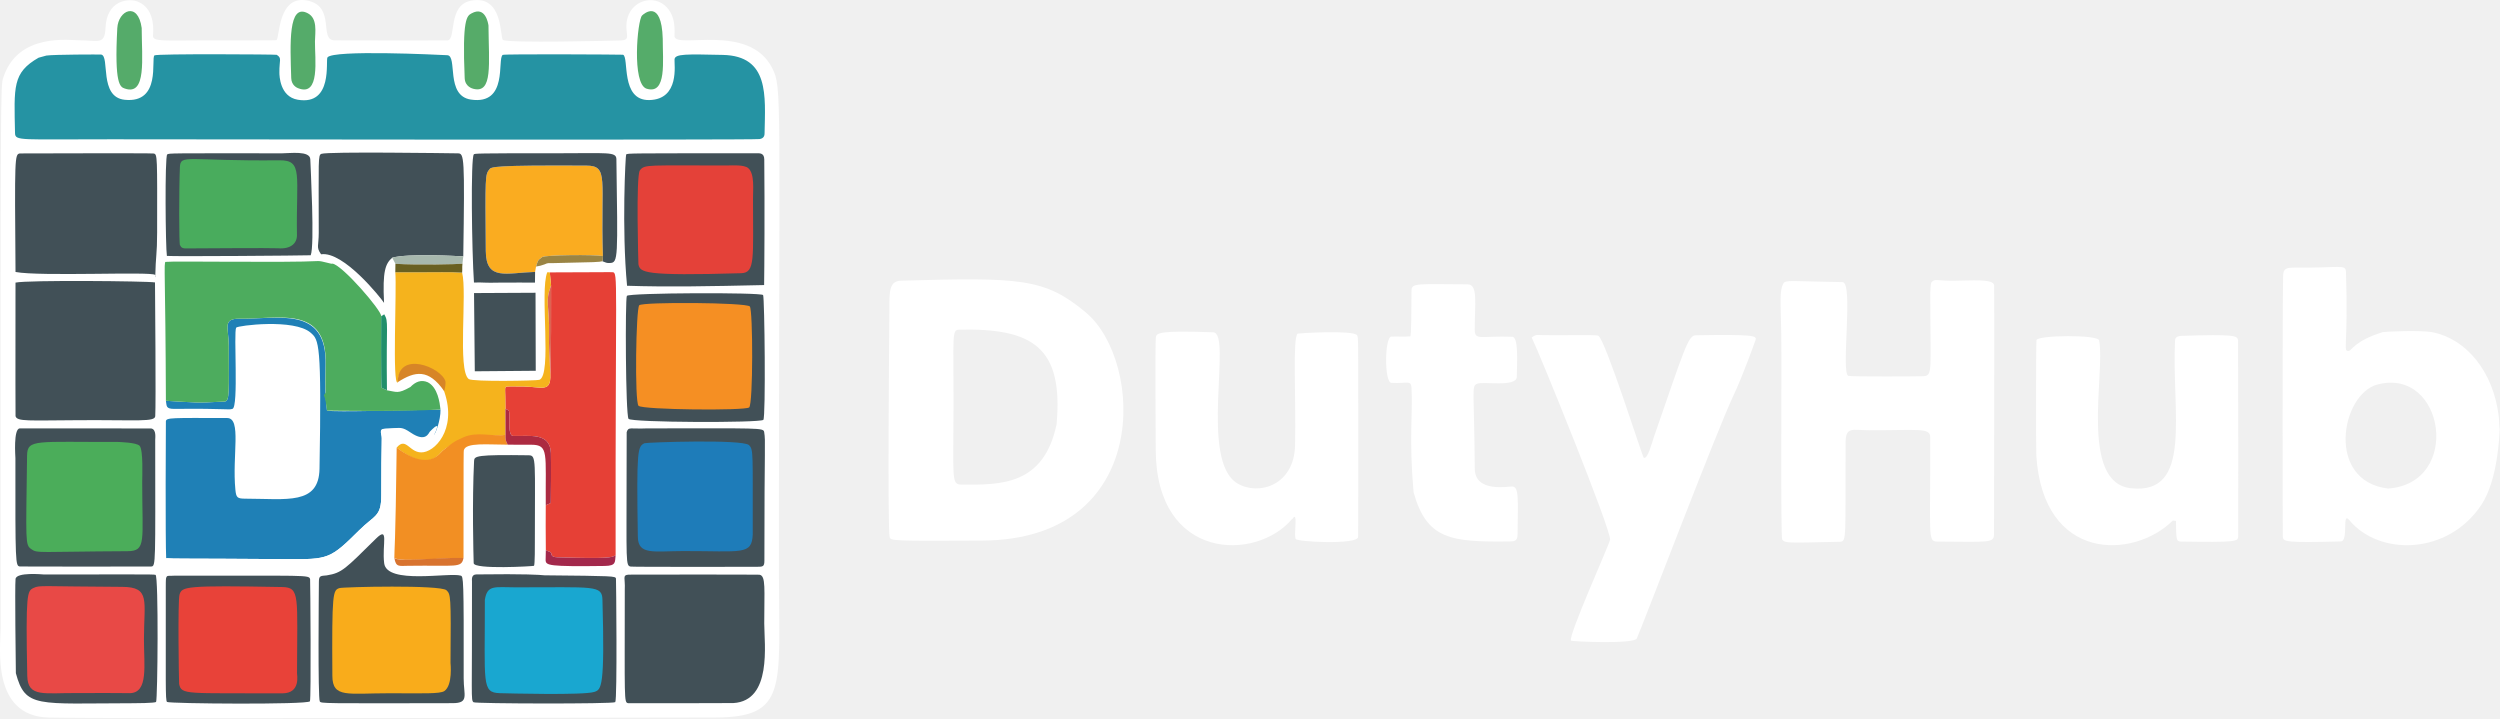
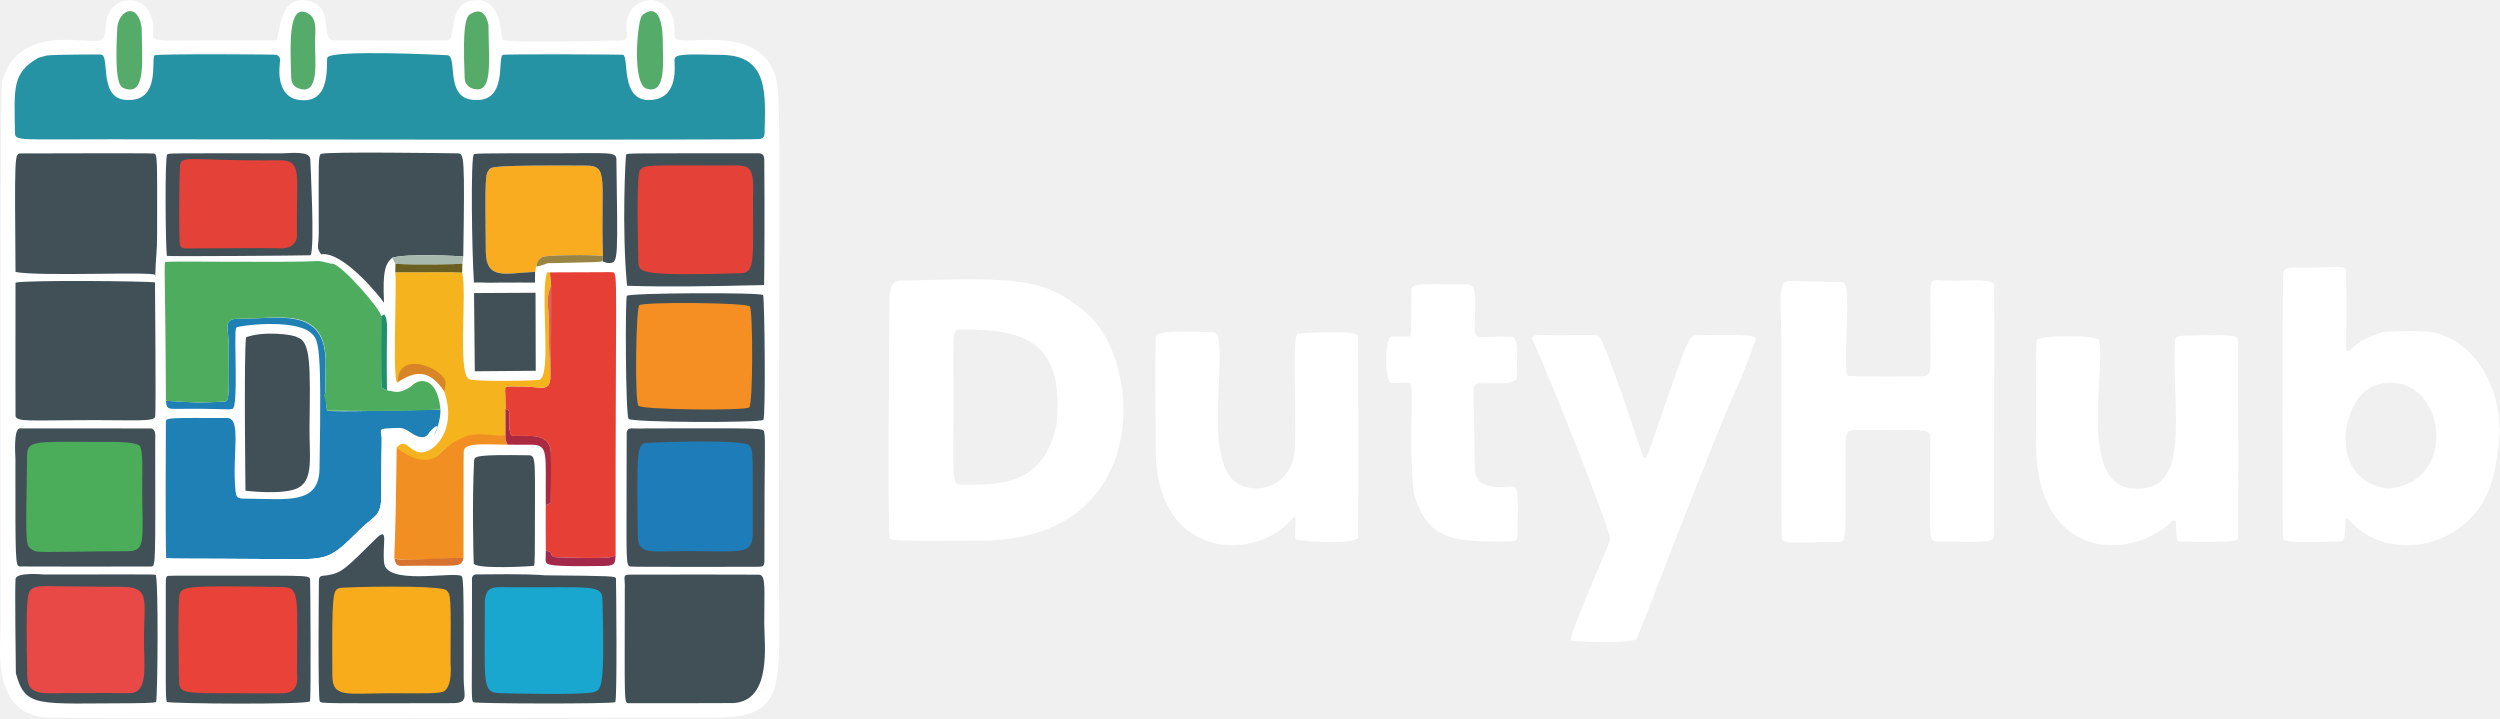
<svg xmlns="http://www.w3.org/2000/svg" width="100%" height="100%" viewBox="0 0 3262 938" version="1.1" xml:space="preserve" style="fill-rule:evenodd;clip-rule:evenodd;stroke-linejoin:round;stroke-miterlimit:2;">
  <g id="Background">
-     <path d="M268.964,52.685c91.139,0.12 91.2,-0.034 91.838,-0.382c4.156,-2.273 1.513,-61.117 42.006,-51.172c35.138,8.63 13.04,51.475 33.846,51.523c11.761,0.027 141.912,0.328 147.017,0.084c12.359,-0.59 -0.267,-46.213 31.273,-51.939c42.504,-7.717 37.089,48.976 41.383,51.336c7.933,4.36 141.006,0.987 153.263,0.676c12.992,-0.329 7.453,-6.519 7.71,-19.422c0.595,-29.86 31.473,-41.771 49.803,-26.586c16.34,13.537 12.673,37.137 12.961,40.564c1.433,17.099 96.88,-18.111 127.301,41.087c13.736,26.73 8.686,28.792 8.983,660.022c0.07,148.824 11.933,187.54 -83.538,187.751c-69.531,0.154 -796.094,1.766 -869.139,0.047c-75.807,-1.784 -62.822,-93.323 -62.829,-115.942c-0.194,-707.558 -0.153,-707.937 3.406,-718.966c19.066,-59.084 86.544,-48.716 100.453,-48.739c22.355,-0.036 32.111,6.456 32.955,-15.919c1.398,-37.057 30.716,-39.37 42.471,-34.46c24.468,10.221 19.34,43.015 19.471,44.872c0.526,7.449 15.621,5.632 69.366,5.564Z" style="fill:#fff;" />
-     <path d="M50.341,75.302c9.404,-2.593 9.323,-2.677 10.156,-2.801c9.887,-1.473 70.276,-1.517 71.55,-1.303c11.601,1.955 -3.304,55.474 30.652,59.001c48.175,5.004 34.004,-53.718 38.833,-57.931c2.678,-2.336 158.61,-1.348 159.547,-0.749c7.152,4.576 3.225,6.52 3.463,23.396c0.048,3.406 0.439,31.187 23.947,35.208c46.442,7.943 36.049,-51.545 38.812,-55.245c7.571,-10.135 143.819,-3.458 156.311,-2.846c13.792,0.676 -2.742,52.881 30.783,57.897c49.214,7.363 34.031,-53.091 41.554,-58.306c1.997,-1.385 156.167,-0.48 156.939,-0.223c8.238,2.736 -3.774,59.986 34.339,59.154c39.953,-0.872 32.379,-46.669 32.903,-53.128c0.597,-7.364 16.072,-6.772 62.949,-5.78c60.809,1.286 55.464,53.256 54.545,101.933c-0.039,2.07 -0.006,6.84 -6.434,7.881c-8.558,1.387 -777.797,0.375 -845.431,0.286c-119.677,-0.157 -125.949,2.547 -126.164,-8.169c-1.21,-60.394 -3.513,-78.663 30.746,-98.276Z" style="fill:#2593a3;" />
+     <path d="M268.964,52.685c91.139,0.12 91.2,-0.034 91.838,-0.382c4.156,-2.273 1.513,-61.117 42.006,-51.172c35.138,8.63 13.04,51.475 33.846,51.523c11.761,0.027 141.912,0.328 147.017,0.084c12.359,-0.59 -0.267,-46.213 31.273,-51.939c42.504,-7.717 37.089,48.976 41.383,51.336c7.933,4.36 141.006,0.987 153.263,0.676c12.992,-0.329 7.453,-6.519 7.71,-19.422c0.595,-29.86 31.473,-41.771 49.803,-26.586c16.34,13.537 12.673,37.137 12.961,40.564c1.433,17.099 96.88,-18.111 127.301,41.087c13.736,26.73 8.686,28.792 8.983,660.022c0.07,148.824 11.933,187.54 -83.538,187.751c-69.531,0.154 -796.094,1.766 -869.139,0.047c-75.807,-1.784 -62.822,-93.323 -62.829,-115.942c-0.194,-707.558 -0.153,-707.937 3.406,-718.966c19.066,-59.084 86.544,-48.716 100.453,-48.739c22.355,-0.036 32.111,6.456 32.955,-15.919c1.398,-37.057 30.716,-39.37 42.471,-34.46c24.468,10.221 19.34,43.015 19.471,44.872c0.526,7.449 15.621,5.632 69.366,5.564l-0,0.001Z" style="fill:#fff;" />
+     <path d="M50.341,75.302c9.404,-2.593 9.323,-2.677 10.156,-2.801c9.887,-1.473 70.276,-1.517 71.55,-1.303c11.601,1.955 -3.304,55.474 30.652,59.001c48.175,5.004 34.004,-53.718 38.833,-57.931c2.678,-2.336 158.61,-1.348 159.547,-0.749c7.152,4.576 3.225,6.52 3.463,23.396c0.048,3.406 0.439,31.187 23.947,35.208c46.442,7.943 36.049,-51.545 38.812,-55.245c7.571,-10.135 143.819,-3.458 156.311,-2.846c13.792,0.676 -2.742,52.881 30.783,57.897c49.214,7.363 34.031,-53.091 41.554,-58.306c1.997,-1.385 156.167,-0.48 156.939,-0.223c8.238,2.736 -3.774,59.986 34.339,59.154c39.953,-0.872 32.379,-46.669 32.903,-53.128c0.597,-7.364 16.072,-6.772 62.949,-5.78c60.809,1.286 55.464,53.256 54.545,101.933c-0.039,2.07 -0.006,6.84 -6.434,7.881c-8.558,1.387 -777.797,0.375 -845.431,0.286c-119.677,-0.157 -125.949,2.547 -126.164,-8.169c-1.21,-60.394 -3.513,-78.663 30.746,-98.276l-0,0.001Z" style="fill:#2593a3;" />
    <path d="M1160.501,402.866c-0.28,-24.616 0.591,-36.22 15.272,-36.633c155.397,-4.37 187.378,-3.659 241.367,41.764c75.34,63.387 85.968,296.088 -135.291,297.358c-117.696,0.675 -119.598,0.189 -120.988,-4.379c-2.977,-9.782 -0.576,-274.262 -0.36,-298.11Zm218.133,150.73c8.968,-100.368 -30.762,-125.7 -127.597,-123.434c-9.193,0.215 -6.795,9.304 -6.856,95.898c-0.07,98.592 -3.293,106.104 10.283,106.238c51.461,0.51 107.507,0.944 124.17,-78.702Z" style="fill:#fff;" />
-     <path d="M3261.561,560.325c-0.299,8.085 -2.443,66.038 -23.803,98.285c-43.657,65.91 -133.361,67.156 -172.387,20.038c-10.165,-12.272 -0.423,27.52 -11.144,27.806c-72.564,1.938 -74.845,0.234 -75.602,-5.785c-0.297,-2.357 -0.467,-304.78 0.263,-328.6c0.507,-16.529 -2.488,-23.035 13.848,-22.86c61.602,0.661 67.931,-5.033 68.291,5.78c3.244,97.263 -4.542,103.828 3.633,102.851c4.123,-0.493 7.638,-13.18 44.389,-24.485c2.104,-0.647 49.611,-2.876 65.109,0.212c43.664,8.7 79.128,51.006 86.193,109.527c0.69,5.716 0.519,11.514 1.209,17.23Zm-145.557,77.138c96.792,-6.912 73.729,-158.747 -13.845,-135.769c-47.599,12.489 -67.939,125.989 13.845,135.769Z" style="fill:#fff;" />
-     <path d="M2518.595,382.342c0.037,-1.128 0.422,-12.838 1.575,-14.023c5.056,-5.197 6.159,-1.914 27.773,-1.988c23.397,-0.08 52.896,-3.006 54.01,5.833c0.439,3.481 -0.12,298.969 -0.169,324.966c-0.022,11.74 -6.913,9.852 -74.363,9.51c-12.588,-0.064 -8.388,-8.043 -8.897,-136.122c-0.051,-12.8 -14.74,-8.972 -80.096,-9.145c-21.258,-0.057 -30.212,-5.097 -30.298,16.018c-0.51,124.138 1.741,129.29 -7.381,129.501c-70.441,1.635 -71.499,1.826 -75.291,-2.86c-2.346,-2.899 -0.535,-223.249 -1.306,-270.288c-0.631,-38.561 -2.602,-54.847 2.924,-64.034c2.901,-4.824 11.008,-2.635 77.075,-1.6c14.577,0.228 -2.328,118.3 7.489,122.319c2.964,1.213 96.294,0.695 98.57,0.445c11.878,-1.305 8.451,-7.515 8.386,-108.532Z" style="fill:#fff;" />
-     <path d="M1998.54,440.294c5.428,-3.648 5.511,-3.329 12.157,-3.069c17.721,0.694 72.013,-0.781 74.726,0.75c9.496,5.36 57.509,158.13 59.334,159.233c5.05,3.051 11.151,-20.953 13.128,-26.651c39.971,-115.22 44.693,-132.941 54.748,-133.099c75.484,-1.19 80.093,0.409 77.981,6.3c-2.11,5.884 -17.147,47.822 -28.921,72.589c-21.36,44.935 -118.706,300.577 -125.975,316.733c-3.434,7.634 -84.606,4.045 -85.824,2.795c-4.531,-4.651 49.64,-124.695 50.917,-131.608c2.082,-11.277 -92.325,-244.057 -102.271,-263.974Z" style="fill:#fff;" />
-     <path d="M1685.901,677.13c-46.673,55.72 -177.011,54.947 -177.9,-89.475c-0.072,-11.766 -0.852,-138.422 0.122,-147.079c0.673,-5.977 2.59,-9.617 74.852,-7.001c25.256,0.914 -18.658,167.477 31.645,197.221c27.58,16.308 74.148,2.668 75.192,-49.966c1.298,-65.445 -3.474,-141.278 3.542,-145.581c0.658,-0.404 72.009,-4.873 77.298,2.125c1.848,2.445 1.51,2.713 1.589,133.173c0.006,10.417 0.077,127.197 -0.204,130.216c-0.948,10.184 -79.452,6.429 -81.39,2.471c-2.564,-5.24 1.943,-28.88 -1.602,-28.889c-1.4,-0.003 -1.744,2.789 -3.144,2.786Z" style="fill:#fff;" />
-     <path d="M2835.117,679.188c-51.286,50.717 -169.168,54.382 -178.136,-84.675c-0.498,-7.717 -0.479,-146.822 0.225,-150.648c1.228,-6.682 80.171,-7.418 81.718,0.23c8.391,41.475 -26.184,185.625 41.508,192.983c81.492,8.858 52.929,-98.726 57.574,-193.268c0.261,-5.319 6.929,-5.541 7.688,-5.566c71.567,-2.384 73.688,-0.109 74.517,5.813c0.235,1.683 0.35,255.476 0.228,256.459c-0.742,5.952 -3.032,7.273 -74.726,6.116c-6.148,-0.099 -6.255,-2.589 -6.518,-26.894c-1.359,-0.183 -2.718,-0.366 -4.077,-0.549Z" style="fill:#fff;" />
-     <path d="M216.46,522.943c38.399,2.192 38.197,3.211 76.709,0.986c6.7,-0.387 5.46,-13.97 5.325,-73.115c-0.054,-23.654 -8.852,-35.418 14.957,-35.005c48.716,0.844 113.079,-17.597 111.396,59.951c-0.753,34.714 -0.327,40.851 1.797,60.028c11.402,2.222 100.705,-0.718 148.118,-1.361c0.379,13.715 -7.028,33.953 -9.208,33.056c-1.776,-0.731 -9.441,14.418 -30.966,-1.201c-11.563,-8.39 -11.744,-8.04 -26.208,-7.117c-8.765,0.56 -12.995,-0.738 -10.895,7.926c1.483,6.122 -0.15,6.216 0.007,78.735c0.062,28.719 -8.35,25.699 -28.786,46.003c-37.727,37.486 -40.325,38.132 -93.659,37.74c-145.635,-1.07 -145.603,-0.275 -158.222,-1.269c-1.14,-21.157 -0.53,-177.669 -0.383,-178.644c0.724,-4.814 6.698,-4.375 79.986,-4.212c19.128,0.043 6.332,48.849 10.692,93.428c1.025,10.481 2.461,11.771 13.134,11.797c54.214,0.134 95.805,8.478 96.644,-39.036c2.912,-164.796 -0.795,-168.055 -11.479,-177.446c-21.36,-18.776 -95.584,-9.376 -97.25,-6.682c-3.56,5.755 3.406,103.457 -4.829,105.981c-5.769,1.768 -5.932,-0.68 -75.42,0.037c-12.157,0.125 -10.162,-3.997 -11.459,-10.581Z" style="fill:#1f80b6;" />
-     <path d="M717.402,355.413c75.286,-0.065 75.239,-0.553 81.772,-0.228c7.718,0.384 3.629,5.619 4.09,369.421c-5.331,2.888 -8.405,4.554 -75.748,2.585c-10.007,-0.293 -7.199,-4.622 -8.663,-6.084c-1.768,-1.764 -4.887,-1.679 -6.656,-3.443c-0.287,-32.697 -0.173,-32.37 -0.093,-58.151c1.752,-1.745 4.83,-1.677 6.583,-3.422c0.138,-0.137 0.493,-55.572 0.124,-65.016c-1.091,-27.852 -29.054,-21.428 -49.386,-22.282c-7.613,-0.32 -3.587,-27.323 -5.276,-32.468c-0.6,-1.828 -4.054,-1.587 -4.654,-3.415c0.142,-25.989 -1.884,-28.142 1.979,-28.523c1.719,-0.17 3.92,-0.387 21.589,-0.088c24.092,0.408 35.914,8.297 35.008,-15.817c0.455,-13.011 1.109,-12.912 0.974,-116.091c-0.548,-5.66 -1.096,-11.319 -1.643,-16.979Z" style="fill:#e64036;" />
-     <path d="M1844.426,642.146c-6.301,-70.804 -0.726,-103.506 -2.744,-136.421c-0.622,-10.141 -5.808,-5.061 -26.171,-6.157c-9.494,-0.511 -8.918,-59.921 -0.067,-60.355c6.851,-0.336 17.838,0.384 24.656,-0.37c1.519,-0.168 1.412,-36.324 1.641,-59.982c0.096,-9.886 8.647,-8.126 73.172,-7.862c13.955,0.057 9.219,25.234 9.343,59.285c0.053,14.573 8.071,7.59 48.977,9.151c8.323,0.317 6.164,33.278 5.865,52.342c-0.214,13.634 -43.362,5.795 -51.335,8.804c-8.316,3.138 -4.185,6.779 -3.472,111.049c0.214,31.252 43.072,23.023 48.837,23.175c9.122,0.241 7.393,16.523 7.015,62.362c-0.074,8.926 -4.224,9.253 -10.524,9.327c-76.062,0.893 -108.223,-2.34 -125.191,-64.347Z" style="fill:#fff;" />
-     <path d="M433.831,343.965c13.277,2.159 64.694,62.006 63.511,68.595c-0.04,2.813 -0.357,89.869 0.441,93.057c0.155,0.62 0.514,0.262 7.115,3.628c12.53,1.963 13.935,5.188 30.566,-4.275c6.455,-6.651 13.93,-10.087 22.765,-6.163c13.038,6.782 15.565,26.685 16.533,35.503c-47.998,3.077 -148.118,1.478 -148.118,1.478c-2.124,-19.177 -3.9,-18.538 -3.912,-19.96c-0.011,-1.323 1.877,-2.091 2.042,-3.403c0.376,-2.992 -0.549,-2.977 0.204,-37.69c1.683,-77.547 -62.812,-58.081 -111.528,-58.925c-23.808,-0.413 -15.011,11.351 -14.957,35.005c0.135,59.146 1.375,72.728 -5.325,73.115c-38.512,2.226 -38.31,1.206 -76.709,-0.986c-0.549,-163.833 -3.041,-180.855 -0.394,-181.237c9.129,-1.319 158.886,1.226 198.829,-1.072c5.286,-0.304 18.504,4.547 18.936,3.332Z" style="fill:#4dac5e;" />
+     <path d="M3261.561,560.325c-0.299,8.085 -2.443,66.038 -23.803,98.285c-43.657,65.91 -133.361,67.156 -172.387,20.038c-10.165,-12.272 -0.423,27.52 -11.144,27.806c-72.564,1.938 -74.845,0.234 -75.602,-5.785c-0.297,-2.357 -0.467,-304.78 0.263,-328.6c0.507,-16.529 -2.488,-23.035 13.848,-22.86c61.602,0.661 67.931,-5.033 68.291,5.78c3.244,97.263 -4.542,103.828 3.633,102.851c4.123,-0.493 7.638,-13.18 44.389,-24.485c2.104,-0.647 49.611,-2.876 65.109,0.212c43.664,8.7 79.128,51.006 86.193,109.527c0.69,5.716 0.519,11.514 1.209,17.23l0.001,0.001Zm-145.557,77.138c96.792,-6.912 73.729,-158.747 -13.845,-135.769c-47.599,12.489 -67.939,125.989 13.845,135.769Z" style="fill:#fff;" />
+     <path d="M2518.595,382.342c0.037,-1.128 0.422,-12.838 1.575,-14.023c5.056,-5.197 6.159,-1.914 27.773,-1.988c23.397,-0.08 52.896,-3.006 54.01,5.833c0.439,3.481 -0.12,298.969 -0.169,324.966c-0.022,11.74 -6.913,9.852 -74.363,9.51c-12.588,-0.064 -8.388,-8.043 -8.897,-136.122c-0.051,-12.8 -14.74,-8.972 -80.096,-9.145c-21.258,-0.057 -30.212,-5.097 -30.298,16.018c-0.51,124.138 1.741,129.29 -7.381,129.501c-70.441,1.635 -71.499,1.826 -75.291,-2.86c-2.346,-2.899 -0.535,-223.249 -1.306,-270.288c-0.631,-38.561 -2.602,-54.847 2.924,-64.034c2.901,-4.824 11.008,-2.635 77.075,-1.6c14.577,0.228 -2.328,118.3 7.489,122.319c2.964,1.213 96.294,0.695 98.57,0.445c11.878,-1.305 8.451,-7.515 8.386,-108.532l-0.001,-0Z" style="fill:#fff;" />
+     <path d="M1998.54,440.294c5.428,-3.648 5.511,-3.329 12.157,-3.069c17.721,0.694 72.013,-0.781 74.726,0.75c9.496,5.36 57.509,158.13 59.334,159.233c5.05,3.051 11.151,-20.953 13.128,-26.651c39.971,-115.22 44.693,-132.941 54.748,-133.099c75.484,-1.19 80.093,0.409 77.981,6.3c-2.11,5.884 -17.147,47.822 -28.921,72.589c-21.36,44.935 -118.706,300.577 -125.975,316.733c-3.434,7.634 -84.606,4.045 -85.824,2.795c-4.531,-4.651 49.64,-124.695 50.917,-131.608c2.082,-11.277 -92.325,-244.057 -102.271,-263.974l0,0.001Z" style="fill:#fff;" />
+     <path d="M1685.901,677.13c-46.673,55.72 -177.011,54.947 -177.9,-89.475c-0.072,-11.766 -0.852,-138.422 0.122,-147.079c0.673,-5.977 2.59,-9.617 74.852,-7.001c25.256,0.914 -18.658,167.477 31.645,197.221c27.58,16.308 74.148,2.668 75.192,-49.966c1.298,-65.445 -3.474,-141.278 3.542,-145.581c0.658,-0.404 72.009,-4.873 77.298,2.125c1.848,2.445 1.51,2.713 1.589,133.173c0.006,10.417 0.077,127.197 -0.204,130.216c-0.948,10.184 -79.452,6.429 -81.39,2.471c-2.564,-5.24 1.943,-28.88 -1.602,-28.889c-1.4,-0.003 -1.744,2.789 -3.144,2.786l0,-0.001Z" style="fill:#fff;" />
+     <path d="M2835.117,679.188c-51.286,50.717 -169.168,54.382 -178.136,-84.675c-0.498,-7.717 -0.479,-146.822 0.225,-150.648c1.228,-6.682 80.171,-7.418 81.718,0.23c8.391,41.475 -26.184,185.625 41.508,192.983c81.492,8.858 52.929,-98.726 57.574,-193.268c0.261,-5.319 6.929,-5.541 7.688,-5.566c71.567,-2.384 73.688,-0.109 74.517,5.813c0.235,1.683 0.35,255.476 0.228,256.459c-0.742,5.952 -3.032,7.273 -74.726,6.116c-6.148,-0.099 -6.255,-2.589 -6.518,-26.894c-1.359,-0.183 -2.718,-0.366 -4.077,-0.549l-0.001,-0.001Z" style="fill:#fff;" />
+     <path d="M216.46,522.943c38.399,2.192 38.197,3.211 76.709,0.986c6.7,-0.387 5.46,-13.97 5.325,-73.115c-0.054,-23.654 -8.852,-35.418 14.957,-35.005c48.716,0.844 113.079,-17.597 111.396,59.951c-0.753,34.714 -0.327,40.851 1.797,60.028c11.402,2.222 100.705,-0.718 148.118,-1.361c0.379,13.715 -7.028,33.953 -9.208,33.056c-1.776,-0.731 -9.441,14.418 -30.966,-1.201c-11.563,-8.39 -11.744,-8.04 -26.208,-7.117c-8.765,0.56 -12.995,-0.738 -10.895,7.926c1.483,6.122 -0.15,6.216 0.007,78.735c0.062,28.719 -8.35,25.699 -28.786,46.003c-37.727,37.486 -40.325,38.132 -93.659,37.74c-145.635,-1.07 -145.603,-0.275 -158.222,-1.269c-1.14,-21.157 -0.53,-177.669 -0.383,-178.644c0.724,-4.814 6.698,-4.375 79.986,-4.212c19.128,0.043 6.332,48.849 10.692,93.428c1.025,10.481 2.461,11.771 13.134,11.797c54.214,0.134 95.805,8.478 96.644,-39.036c2.912,-164.796 -0.795,-168.055 -11.479,-177.446c-21.36,-18.776 -95.584,-9.376 -97.25,-6.682c-3.56,5.755 3.406,103.457 -4.829,105.981c-5.769,1.768 -5.932,-0.68 -75.42,0.037c-12.157,0.125 -10.162,-3.997 -11.459,-10.581l-0.001,0.001Z" style="fill:#1f80b6;" />
+     <path d="M717.402,355.413c75.286,-0.065 75.239,-0.553 81.772,-0.228c7.718,0.384 3.629,5.619 4.09,369.421c-5.331,2.888 -8.405,4.554 -75.748,2.585c-10.007,-0.293 -7.199,-4.622 -8.663,-6.084c-1.768,-1.764 -4.887,-1.679 -6.656,-3.443c-0.287,-32.697 -0.173,-32.37 -0.093,-58.151c1.752,-1.745 4.83,-1.677 6.583,-3.422c0.138,-0.137 0.493,-55.572 0.124,-65.016c-1.091,-27.852 -29.054,-21.428 -49.386,-22.282c-7.613,-0.32 -3.587,-27.323 -5.276,-32.468c-0.6,-1.828 -4.054,-1.587 -4.654,-3.415c0.142,-25.989 -1.884,-28.142 1.979,-28.523c1.719,-0.17 3.92,-0.387 21.589,-0.088c24.092,0.408 35.914,8.297 35.008,-15.817c0.455,-13.011 1.109,-12.912 0.974,-116.091c-0.548,-5.66 -1.096,-11.319 -1.643,-16.979l-0,0.001Z" style="fill:#e64036;" />
+     <path d="M1844.426,642.146c-6.301,-70.804 -0.726,-103.506 -2.744,-136.421c-0.622,-10.141 -5.808,-5.061 -26.171,-6.157c-9.494,-0.511 -8.918,-59.921 -0.067,-60.355c6.851,-0.336 17.838,0.384 24.656,-0.37c1.519,-0.168 1.412,-36.324 1.641,-59.982c0.096,-9.886 8.647,-8.126 73.172,-7.862c13.955,0.057 9.219,25.234 9.343,59.285c0.053,14.573 8.071,7.59 48.977,9.151c8.323,0.317 6.164,33.278 5.865,52.342c-0.214,13.634 -43.362,5.795 -51.335,8.804c-8.316,3.138 -4.185,6.779 -3.472,111.049c0.214,31.252 43.072,23.023 48.837,23.175c9.122,0.241 7.393,16.523 7.015,62.362c-0.074,8.926 -4.224,9.253 -10.524,9.327c-76.062,0.893 -108.223,-2.34 -125.191,-64.347l-0.002,-0.001Z" style="fill:#fff;" />
+     <path d="M433.831,343.965c13.277,2.159 64.694,62.006 63.511,68.595c-0.04,2.813 -0.357,89.869 0.441,93.057c0.155,0.62 0.514,0.262 7.115,3.628c12.53,1.963 13.935,5.188 30.566,-4.275c6.455,-6.651 13.93,-10.087 22.765,-6.163c13.038,6.782 15.565,26.685 16.533,35.503c-47.998,3.077 -148.118,1.478 -148.118,1.478c-2.124,-19.177 -3.9,-18.538 -3.912,-19.96c-0.011,-1.323 1.877,-2.091 2.042,-3.403c0.376,-2.992 -0.549,-2.977 0.204,-37.69c1.683,-77.547 -62.812,-58.081 -111.528,-58.925c-23.808,-0.413 -15.011,11.351 -14.957,35.005c0.135,59.146 1.375,72.728 -5.325,73.115c-38.512,2.226 -38.31,1.206 -76.709,-0.986c-0.549,-163.833 -3.041,-180.855 -0.394,-181.237c9.129,-1.319 158.886,1.226 198.829,-1.072c5.286,-0.304 18.504,4.547 18.936,3.332l0.001,-0.002Z" style="fill:#4dac5e;" />
    <path d="M426.292,750.764c20.12,-3.236 24.084,-8.425 64.106,-47.805c17.671,-17.387 7.905,7.368 10.861,31.899c3.407,28.269 85.143,11.664 99.899,16.228c3.456,1.069 4.115,2.567 3.848,134.261c-0.044,21.734 7.498,32.091 -14.388,32.135c-170.84,0.347 -171.582,0.44 -173.342,-2.25c-2.629,-4.02 -1.308,-143.969 -1.19,-156.487c0.074,-7.786 2.375,-7.214 10.206,-7.981Z" style="fill:#415057;" />
    <path d="M20.241,368.747c15.932,-3.515 171.678,-2.036 181.996,-0.243c0.118,13.956 1.342,158.223 0.326,174.46c-0.492,7.866 -22.926,4.898 -97.843,5.276c-68.148,0.344 -82.326,2.035 -84.437,-5.229c-0.179,-0.615 -0.15,-60.73 -0.073,-157.214l0.031,-17.05Z" style="fill:#415057;" />
-     <path d="M202.521,573.978c0.11,161.217 0.896,164.954 -5.197,165.189c-5.172,0.199 -170.09,0.199 -171.481,-0.016c-5.711,-0.883 -5.914,-3.697 -5.738,-141.228c0.003,-1.99 -2.804,-38.588 5.66,-38.926c0.176,-0.007 170.257,-0.159 171.627,0.087c6.974,1.251 5.046,12.769 5.13,14.894Z" style="fill:#415057;" />
-     <path d="M843.845,558.97c149.135,-0.106 152.32,-0.993 153.255,4.879c2.106,13.236 0.211,13.286 0.286,167.525c0.004,7.938 -1.779,8.177 -9.808,8.191c-13.157,0.024 -160.349,0.289 -164.463,-0.283c-6.992,-0.972 -5.541,-4.726 -5.538,-124.257c0,-4.091 0.002,-50.743 0.121,-51.136c2.276,-7.499 4.938,-3.92 26.147,-4.921Z" style="fill:#415057;" />
-     <path d="M818.187,372.864c-7.136,-75.158 -1.928,-170.611 -1.199,-171.263c1.939,-1.733 2.343,-1.569 170.582,-1.623c3.279,-0.001 9.565,-0.577 9.654,7.867c0.648,61.375 0.139,145.267 -0.197,164.103c-72.17,1.664 -125.739,2.647 -178.841,0.916Z" style="fill:#415057;" />
+     <path d="M202.521,573.978c0.11,161.217 0.896,164.954 -5.197,165.189c-5.172,0.199 -170.09,0.199 -171.481,-0.016c-5.711,-0.883 -5.914,-3.697 -5.738,-141.228c0.003,-1.99 -2.804,-38.588 5.66,-38.926c0.176,-0.007 170.257,-0.159 171.627,0.087c6.974,1.251 5.046,12.769 5.13,14.894l-0.001,0Z" style="fill:#415057;" />
+     <path d="M843.845,558.97c149.135,-0.106 152.32,-0.993 153.255,4.879c2.106,13.236 0.211,13.286 0.286,167.525c0.004,7.938 -1.779,8.177 -9.808,8.191c-13.157,0.024 -160.349,0.289 -164.463,-0.283c-6.992,-0.972 -5.541,-4.726 -5.538,-124.257c0,-4.091 0.002,-50.743 0.121,-51.136c2.276,-7.499 4.938,-3.92 26.147,-4.921l0,0.002Z" style="fill:#415057;" />
+     <path d="M818.187,372.864c-7.136,-75.158 -1.928,-170.611 -1.199,-171.263c1.939,-1.733 2.343,-1.569 170.582,-1.623c3.279,-0.001 9.565,-0.577 9.654,7.867c0.648,61.375 0.139,145.267 -0.197,164.103c-72.17,1.664 -125.739,2.647 -178.841,0.916l0.001,0Z" style="fill:#415057;" />
    <path d="M710.527,750.667c90.791,0.875 92.298,0.982 93.193,4.253c0.213,0.778 1.821,158.302 -0.939,161.235c-2.412,2.563 -182.593,2.067 -184.888,0.139c-3.717,-3.124 -1.791,-4.269 -2.049,-157.545c-0.004,-2.246 -1.149,-9.168 5.729,-9.256c66.139,-0.849 81.864,0.546 88.954,1.174Z" style="fill:#415057;" />
-     <path d="M227.912,751.123c172.183,0.301 175.547,-1.416 176.715,4.705c0.275,1.441 1.488,156.241 -0.236,159.219c-2.678,4.626 -184.262,3.146 -186.495,0.837c-2.279,-2.356 -1.445,-24.173 -1.586,-150.28c-0.001,-0.871 -0.011,-9.45 0.325,-10.889c1.168,-5.002 3.03,-2.75 11.276,-3.593Z" style="fill:#415057;" />
-     <path d="M20.698,878.374c-0.127,-9.831 -1.463,-112.831 -0.415,-122.893c0.974,-9.348 36.001,-5.934 36.539,-5.933c112.729,0.192 143.951,-0.468 146.144,0.523c4.085,1.847 2.744,163.597 0.677,165.79c-1.567,1.663 -28.051,1.705 -30.494,1.709c-125.343,0.197 -140.068,6.62 -152.451,-39.195Z" style="fill:#415057;" />
+     <path d="M227.912,751.123c172.183,0.301 175.547,-1.416 176.715,4.705c0.275,1.441 1.488,156.241 -0.236,159.219c-2.678,4.626 -184.262,3.146 -186.495,0.837c-2.279,-2.356 -1.445,-24.173 -1.586,-150.28c-0.001,-0.871 -0.011,-9.45 0.325,-10.889c1.168,-5.002 3.03,-2.75 11.276,-3.593l0.001,0.001Z" style="fill:#415057;" />
+     <path d="M20.698,878.374c-0.127,-9.831 -1.463,-112.831 -0.415,-122.893c0.974,-9.348 36.001,-5.934 36.539,-5.933c112.729,0.192 143.951,-0.468 146.144,0.523c4.085,1.847 2.744,163.597 0.677,165.79c-1.567,1.663 -28.051,1.705 -30.494,1.709c-125.343,0.197 -140.068,6.62 -152.451,-39.195l-0,-0.001Z" style="fill:#415057;" />
    <path d="M815.209,769.013c0.776,-14.535 -3.541,-18.532 4.967,-19.226c1.858,-0.151 168.647,-0.188 170.656,0.091c8.833,1.227 6.283,19.342 6.363,63.623c0.049,27.075 10.399,100.889 -40.307,103.861c-3.759,0.22 -136.56,0.284 -137.388,0.136c-5.433,-0.97 -4.329,-3.949 -4.291,-148.485Z" style="fill:#415057;" />
    <path d="M20.25,354.866c-1.172,-150.13 -1.149,-153.529 5.641,-154.656c0.011,-0.002 172.675,-0.545 174.859,0.095c4.672,1.368 4.402,3.456 4.272,103.338c-0.038,29.156 -1.842,28.89 -2.488,58.164c-0.782,-0.718 0.482,-2.453 -0.3,-3.172c-4.994,-4.586 -150.007,2.348 -181.984,-3.769Z" style="fill:#415057;" />
-     <path d="M418.947,331.789c-6.731,-9.565 -3.042,-10.459 -3.048,-28.151c-0.031,-95.619 -1.113,-101.304 3.523,-102.926c8.721,-3.053 163.863,-0.829 178.111,-0.624c8.115,0.116 8.955,4.511 6.939,134.414c-7.41,-0.411 -72.631,-4.029 -92.744,1.773c-8.779,7.723 -12.762,17.254 -10.612,58.918c-3.866,-6.065 -52.763,-67.756 -82.168,-63.403Z" style="fill:#415057;" />
-     <path d="M995.696,384.989c1.957,3.289 3.572,159.766 0.312,162.838c-4.36,4.109 -172.611,3.579 -175.912,-1.343c-3.88,-5.786 -4.41,-155.981 -2.186,-160.401c2.072,-4.118 175.623,-4.729 177.785,-1.095Z" style="fill:#415057;" />
-     <path d="M834.085,398.308c4.271,-4.578 139.84,-3.689 144.286,1.564c4.126,4.873 4.347,127.482 -0.855,131.733c-5.467,4.468 -139.156,3.149 -144.368,-2.112c-5.228,-5.278 -3.349,-126.591 0.936,-131.184Z" style="fill:#f58f23;" />
-     <path d="M152.615,576.614c2.403,0.061 25.744,0.656 29.611,5.131c4.887,5.655 3.326,40.962 3.326,46.98c-0.005,77.739 5.691,90.332 -19.227,90.459c-116.737,0.595 -117.521,3.182 -125.621,-2.77c-7.869,-5.783 -6.885,-7.675 -5.38,-121.951c0.291,-22.11 11.812,-17.4 117.292,-17.849Z" style="fill:#4bad5a;" />
+     <path d="M418.947,331.789c-6.731,-9.565 -3.042,-10.459 -3.048,-28.151c-0.031,-95.619 -1.113,-101.304 3.523,-102.926c8.721,-3.053 163.863,-0.829 178.111,-0.624c8.115,0.116 8.955,4.511 6.939,134.414c-7.41,-0.411 -72.631,-4.029 -92.744,1.773c-8.779,7.723 -12.762,17.254 -10.612,58.918c-3.866,-6.065 -52.763,-67.756 -82.168,-63.403l-0.001,-0.001Z" style="fill:#415057;" />
+     <path d="M995.696,384.989c1.957,3.289 3.572,159.766 0.312,162.838c-4.36,4.109 -172.611,3.579 -175.912,-1.343c-3.88,-5.786 -4.41,-155.981 -2.186,-160.401c2.072,-4.118 175.623,-4.729 177.785,-1.095l0.001,0.001Z" style="fill:#415057;" />
+     <path d="M834.085,398.308c4.271,-4.578 139.84,-3.689 144.286,1.564c4.126,4.873 4.347,127.482 -0.855,131.733c-5.467,4.468 -139.156,3.149 -144.368,-2.112c-5.228,-5.278 -3.349,-126.591 0.936,-131.184l0.001,-0.001Z" style="fill:#f58f23;" />
+     <path d="M152.615,576.614c2.403,0.061 25.744,0.656 29.611,5.131c4.887,5.655 3.326,40.962 3.326,46.98c-0.005,77.739 5.691,90.332 -19.227,90.459c-116.737,0.595 -117.521,3.182 -125.621,-2.77c-7.869,-5.783 -6.885,-7.675 -5.38,-121.951c0.291,-22.11 11.812,-17.4 117.292,-17.849l-0.001,0Z" style="fill:#4bad5a;" />
    <path d="M387.566,878.501c-0.172,1.905 5.226,26.278 -19.365,26.173c-125.135,-0.535 -131.58,2.431 -134.461,-12.294c-0.366,-1.871 -1.961,-109.166 0.54,-116.705c3.382,-10.195 6.61,-12.087 133.911,-9.709c23.722,0.443 19.448,12.103 19.375,112.535Z" style="fill:#e84239;" />
-     <path d="M982.186,697.141c-1.156,27.661 -13.823,21.76 -90.433,21.879c-38.729,0.06 -59.088,5.586 -59.488,-18.433c-1.923,-115.458 -0.126,-117.752 8.587,-122.245c2.316,-1.194 128.383,-5.528 136.443,2.468c6.071,6.023 4.697,10.281 4.89,116.331Z" style="fill:#1e7cb9;" />
-     <path d="M508.497,904.559c-55.006,-0.019 -74.635,6.605 -74.828,-22.632c-0.719,-108.98 0.704,-111.712 9.136,-114.567c4.722,-1.599 132.404,-4.498 139.79,2.847c5.375,5.346 6.026,5.992 5.23,94.614c-0.005,0.59 3.169,29.069 -7.997,36.839c-5.602,3.899 -27.872,2.948 -71.332,2.898Z" style="fill:#f9ac1b;" />
-     <path d="M632.633,782.699c3.146,-20.055 12.809,-16.366 40.114,-16.342c103.04,0.09 112.79,-3.175 113.336,16.322c3.205,114.587 -1.411,117.079 -10.567,120.114c-13.821,4.581 -113.412,1.918 -123.271,1.655c-24.157,-0.646 -19.42,-12.664 -19.611,-121.748Z" style="fill:#19a7d0;" />
+     <path d="M982.186,697.141c-1.156,27.661 -13.823,21.76 -90.433,21.879c-38.729,0.06 -59.088,5.586 -59.488,-18.433c-1.923,-115.458 -0.126,-117.752 8.587,-122.245c2.316,-1.194 128.383,-5.528 136.443,2.468c6.071,6.023 4.697,10.281 4.89,116.331l0.001,0Z" style="fill:#1e7cb9;" />
+     <path d="M508.497,904.559c-55.006,-0.019 -74.635,6.605 -74.828,-22.632c-0.719,-108.98 0.704,-111.712 9.136,-114.567c4.722,-1.599 132.404,-4.498 139.79,2.847c5.375,5.346 6.026,5.992 5.23,94.614c-0.005,0.59 3.169,29.069 -7.997,36.839c-5.602,3.899 -27.872,2.948 -71.332,2.898l0.001,0.001Z" style="fill:#f9ac1b;" />
+     <path d="M632.633,782.699c3.146,-20.055 12.809,-16.366 40.114,-16.342c103.04,0.09 112.79,-3.175 113.336,16.322c3.205,114.587 -1.411,117.079 -10.567,120.114c-13.821,4.581 -113.412,1.918 -123.271,1.655c-24.157,-0.646 -19.42,-12.664 -19.611,-121.748l-0.001,-0.001Z" style="fill:#19a7d0;" />
    <path d="M982.524,259.148c-0.055,77.667 3.163,96.764 -15.368,97.32c-128.569,3.859 -131.839,-1.12 -134.128,-11.644c-0.062,-0.287 -3.426,-115.175 1.856,-122.434c6.157,-8.461 10.8,-6.203 115.044,-6.501c5.3,-0.015 20.977,-1.163 26.34,3.454c8.756,7.538 6.118,29.02 6.256,39.805Z" style="fill:#e44139;" />
-     <path d="M101.282,904.321c-42.931,-0.525 -65.137,6.372 -65.707,-22.372c-2.155,-108.595 -0.102,-110.851 8.227,-114.771c8.373,-3.941 8.539,-1.931 115.665,-1.433c37.188,0.173 28.375,18.306 28.357,68.281c-0.012,34.187 5.976,69.61 -18.12,70.421c-5.471,0.184 -5.373,-0.423 -68.421,-0.126Z" style="fill:#e84946;" />
+     <path d="M101.282,904.321c-42.931,-0.525 -65.137,6.372 -65.707,-22.372c-2.155,-108.595 -0.102,-110.851 8.227,-114.771c8.373,-3.941 8.539,-1.931 115.665,-1.433c37.188,0.173 28.375,18.306 28.357,68.281c-0.012,34.187 5.976,69.61 -18.12,70.421c-5.471,0.184 -5.373,-0.423 -68.421,-0.126l-0.001,-0Z" style="fill:#e84946;" />
    <path d="M217.756,333.925c-1.774,-10.55 -2.841,-129.434 0.389,-132.338c2.006,-1.803 2.314,-1.635 150.062,-1.538c9.748,0.006 36.309,-3.784 36.677,7.805c0.314,9.902 5.83,112.909 0.515,125.204c-11.478,0.468 -176.599,1.718 -187.643,0.867Z" style="fill:#415057;" />
    <path d="M515.788,355.216c66.756,0.215 66.61,-0.634 87.194,0.533c6.749,26.469 -6.284,127.467 8.617,138.81c5.051,3.845 88.92,2.171 92.093,1.067c17.053,-5.932 0.188,-115.773 10.412,-140.414l3.298,0.202c0.548,5.66 1.096,11.319 1.643,16.979c-8.412,22.915 -1.904,23.563 -2.625,64.694c-0.301,17.141 0.154,16.82 1.651,51.397c0.906,24.114 -10.917,16.224 -35.008,15.817c-17.669,-0.299 -19.87,-0.082 -21.589,0.088c-3.863,0.381 -1.837,2.534 -1.979,28.523c0.027,11.489 0.053,22.978 0.08,34.468c-18.224,3.68 -38.817,-3.517 -55.265,5.783c-13.502,7.634 -14.524,5.45 -26.828,14.973c-4.279,3.312 -17.49,29.509 -59.906,-4.107c12.957,-15.355 16.847,9.13 35.335,5.96c18.169,-3.116 45.999,-35.905 23.418,-87.515c1.225,-1.647 -2.792,-3.601 -1.567,-5.249c3.037,-4.084 0.56,-4.046 -9.44,-8.752c-18.481,-8.696 -46.014,-16.693 -46.259,10.604c-7.638,5.338 -1.162,-121.124 -3.275,-143.861Z" style="fill:#f5b31d;" />
-     <path d="M786.688,334.085c-10.529,-2.052 -75.047,-1.546 -79.208,1.338c-6.361,4.408 -5.526,4.981 -8.045,12.368c-0.414,2.341 -0.829,4.682 -1.243,7.023c-37.509,1.074 -63.993,12.218 -64.345,-27.227c-0.883,-98.715 -0.654,-99.483 4.436,-106.306c2.635,-3.533 3.344,-5.851 126.829,-5.199c29.796,0.157 18.332,18.263 21.577,118.002Z" style="fill:#faac20;" />
-     <path d="M387.691,440.084c17.987,4.874 17.207,37.066 16.153,116.78c-0.481,36.323 6.133,69.258 -15.167,79.904c-19.27,9.632 -68.375,3.517 -68.375,3.517c0,0 -2.277,-179.799 0.791,-200.201c23.12,-8.696 62.272,-3.565 66.599,0Z" style="fill:#fff;" />
+     <path d="M786.688,334.085c-10.529,-2.052 -75.047,-1.546 -79.208,1.338c-6.361,4.408 -5.526,4.981 -8.045,12.368c-0.414,2.341 -0.829,4.682 -1.243,7.023c-37.509,1.074 -63.993,12.218 -64.345,-27.227c-0.883,-98.715 -0.654,-99.483 4.436,-106.306c2.635,-3.533 3.344,-5.851 126.829,-5.199c29.796,0.157 18.332,18.263 21.577,118.002l-0.001,0.001Z" style="fill:#faac20;" />
+     <path d="M387.691,440.084c17.987,4.874 17.207,37.066 16.153,116.78c-0.481,36.323 6.133,69.258 -15.167,79.904c-19.27,9.632 -68.375,3.517 -68.375,3.517c0,0 -2.277,-179.799 0.791,-200.201c23.12,-8.696 62.272,-3.565 66.599,0l-0.001,-0Z" style="fill:#415057;" />
    <path d="M697.877,707.421c0.013,2.47 0.155,29.592 -1.111,30.855c-0.535,0.533 -78.465,5.154 -78.702,-3.485c-0.293,-10.67 -2.174,-79.213 0.51,-133.424c0.317,-6.393 2.926,-8.301 71.307,-7.319c10.282,0.148 7.932,6.088 7.996,113.373Z" style="fill:#415057;" />
-     <path d="M659.575,567.378c-0.027,6.786 -0.104,6.712 2.863,12.849c-25.143,0.055 -55.463,-3.428 -57.277,7.594c-0.121,0.734 -0.486,0.648 -0.368,140.189c-27.982,-0.015 -82.23,5.641 -90.265,0.017c-0.028,-11.523 1.418,-11.358 3.047,-144c42.416,32.035 56.514,6.713 59.906,4.107c12.821,-9.853 12.823,-11.235 27.109,-17.498c18.47,-8.098 36.843,-0.732 54.984,-3.258Z" style="fill:#f28f23;" />
-     <path d="M786.688,334.085c-3.244,-99.74 8.219,-117.845 -21.577,-118.002c-123.485,-0.652 -124.194,1.666 -126.829,5.199c-5.089,6.823 -5.318,7.591 -4.436,106.306c0.353,39.444 26.837,28.3 64.345,27.227l-0.142,13.933c0,0 -38.577,-0.167 -45.285,0c-22.871,0.569 -20.083,-0.476 -34.335,-0.109c-2.811,-40.423 -4.432,-163.371 -0.149,-167.246c1.138,-1.029 1.038,-1.535 109.217,-1.418c65.024,0.07 76.636,-2.328 76.774,7.676c1.787,129.152 2.504,135.048 -8.348,135.503c-5.203,0.218 -4.846,-0.57 -9.918,-2.27c0.761,-2.214 0.472,-2.083 0.681,-6.797Z" style="fill:#415057;" />
-     <path d="M618.511,382.399l80.251,-0.407l0.272,101.802l-79.524,0.664l-0.999,-102.06Z" style="fill:#415057;" />
+     <path d="M659.575,567.378c-0.027,6.786 -0.104,6.712 2.863,12.849c-25.143,0.055 -55.463,-3.428 -57.277,7.594c-0.121,0.734 -0.486,0.648 -0.368,140.189c-27.982,-0.015 -82.23,5.641 -90.265,0.017c-0.028,-11.523 1.418,-11.358 3.047,-144c42.416,32.035 56.514,6.713 59.906,4.107c12.821,-9.853 12.823,-11.235 27.109,-17.498c18.47,-8.098 36.843,-0.732 54.984,-3.258l0.001,0Z" style="fill:#f28f23;" />
+     <path d="M786.688,334.085c-3.244,-99.74 8.219,-117.845 -21.577,-118.002c-123.485,-0.652 -124.194,1.666 -126.829,5.199c-5.089,6.823 -5.318,7.591 -4.436,106.306c0.353,39.444 26.837,28.3 64.345,27.227l-0.142,13.933c0,0 -38.577,-0.167 -45.285,0c-22.871,0.569 -20.083,-0.476 -34.335,-0.109c-2.811,-40.423 -4.432,-163.371 -0.149,-167.246c1.138,-1.029 1.038,-1.535 109.217,-1.418c65.024,0.07 76.636,-2.328 76.774,7.676c1.787,129.152 2.504,135.048 -8.348,135.503c-5.203,0.218 -4.846,-0.57 -9.918,-2.27c0.761,-2.214 0.472,-2.083 0.681,-6.797l0.002,-0.002Z" style="fill:#415057;" />
+     <path d="M618.511,382.399l80.251,-0.407l0.272,101.802l-79.524,0.664l-0.999,-102.06l0,0.001Z" style="fill:#415057;" />
    <path d="M570.827,556.106c-3.835,15.868 -14.668,27.151 -25.68,22.134c-2.524,-1.15 -7.336,-2.71 -16.507,-10.113c-1.467,-1.184 -22.073,-5.442 -23.593,5.838c-0.445,3.301 0.781,75.56 0.892,82.13c0.361,21.306 -64.003,78.644 -79.594,81.915c-2.061,0.432 -152.804,2.112 -164.296,1.271c-34.679,-2.538 -43.196,1.342 -45.224,-10.98c12.619,0.994 12.588,0.199 158.222,1.269c53.334,0.392 55.932,-0.255 93.659,-37.74c20.436,-20.305 28.848,-17.284 28.786,-46.003c-0.157,-72.519 1.476,-72.613 -0.007,-78.735c-2.1,-8.664 2.13,-7.366 10.895,-7.926c14.464,-0.924 15.767,-2.626 27.61,5.363c19.889,13.416 23.3,0.146 25.122,-1.605c4.579,-4.401 7.535,-7.715 9.715,-6.818Z" style="fill:#fff;" />
-     <path d="M234.896,319.973c-1.448,-0.245 -1.374,-74.175 -0.161,-101.817c0.77,-17.532 9.263,-7.768 130.015,-8.992c30.966,-0.314 21.484,19.482 22.714,97.654c0.163,10.348 -7.843,18.597 -24.855,17.115c-6.712,-0.585 -108.313,0.174 -120.372,0.211c-6.885,0.021 -6.566,-4.04 -7.342,-4.171Z" style="fill:#49ac5d;" />
-     <path d="M864.741,50.443c-0.122,28.67 5.617,73.402 -20.989,65.313c-19.611,-5.962 -12.103,-89.297 -6.014,-95.49c2.271,-2.31 25.43,-22.568 27.003,30.176Z" style="fill:#55ac6a;" />
+     <path d="M234.896,319.973c-1.448,-0.245 -1.374,-74.175 -0.161,-101.817c0.77,-17.532 9.263,-7.768 130.015,-8.992c30.966,-0.314 21.484,19.482 22.714,97.654c0.163,10.348 -7.843,18.597 -24.855,17.115c-6.712,-0.585 -108.313,0.174 -120.372,0.211c-6.885,0.021 -6.566,-4.04 -7.342,-4.171l0.001,0Z" style="fill:#e44139;" />
+     <path d="M864.741,50.443c-0.122,28.67 5.617,73.402 -20.989,65.313c-19.611,-5.962 -12.103,-89.297 -6.014,-95.49c2.271,-2.31 25.43,-22.568 27.003,30.176l0,0.001Z" style="fill:#55ac6a;" />
    <path d="M184.881,36.507c0.079,39.921 6.572,88.883 -22.029,79.029c-6.003,-2.068 -13.783,-4.749 -9.81,-78.751c1.254,-23.352 26.979,-35.41 31.839,-0.278Z" style="fill:#55ab6a;" />
    <path d="M637.365,33.253c0.424,50.648 5.758,88.861 -19.48,82.676c-1.41,-0.346 -11.083,-2.716 -11.566,-13.98c-3.331,-77.685 2.968,-81.18 8.91,-84.478c18.362,-10.19 21.823,13.63 22.136,15.782Z" style="fill:#56ab69;" />
    <path d="M410.968,54.117c-0.233,22.724 7.071,72.583 -22.08,60.933c-1.186,-0.474 -8.621,-3.445 -8.908,-13.254c-1.297,-44.268 -4.263,-98.33 21.753,-84.404c12.7,6.798 9.496,24.057 9.235,36.725Z" style="fill:#55ab6a;" />
-     <path d="M659.495,532.91c0.6,1.828 4.054,1.587 4.654,3.415c1.689,5.145 -2.336,32.148 5.276,32.468c20.333,0.854 48.296,-5.57 49.386,22.282c0.37,9.444 0.014,64.879 -0.124,65.016c-1.752,1.745 -4.83,1.677 -6.583,3.422c-0.556,-68.287 4.216,-79.114 -18.823,-79.219c-2.467,-0.011 -2.285,-0.005 -30.844,-0.067c-2.968,-6.138 -2.89,-6.064 -2.863,-12.849c-0.027,-11.489 -0.053,-22.978 -0.08,-34.468Z" style="fill:#ac2a41;" />
+     <path d="M659.495,532.91c0.6,1.828 4.054,1.587 4.654,3.415c1.689,5.145 -2.336,32.148 5.276,32.468c20.333,0.854 48.296,-5.57 49.386,22.282c0.37,9.444 0.014,64.879 -0.124,65.016c-1.752,1.745 -4.83,1.677 -6.583,3.422c-0.556,-68.287 4.216,-79.114 -18.823,-79.219c-2.467,-0.011 -2.285,-0.005 -30.844,-0.067c-2.968,-6.138 -2.89,-6.064 -2.863,-12.849c-0.027,-11.489 -0.053,-22.978 -0.08,-34.468l0.001,0Z" style="fill:#ac2a41;" />
    <path d="M514.529,728.028c4.894,5.508 53.693,-0.776 90.265,-0.017c-2.685,13.652 -8.919,9.328 -72.342,10.249c-12.221,0.177 -15.761,1.891 -17.923,-10.232Z" style="fill:#d8732f;" />
    <path d="M712.199,717.664c1.768,1.764 4.887,1.679 6.656,3.443c1.465,1.461 -1.344,5.791 8.663,6.084c67.343,1.968 70.417,0.303 75.748,-2.585c-1.118,8.475 1.214,13.636 -14.169,13.849c-73.889,1.023 -76.565,-0.791 -77.187,-7.316c-0.102,-1.073 0.021,-0.998 0.289,-13.475Z" style="fill:#a3284b;" />
    <path d="M604.472,334.501c-0.348,3.188 -0.697,6.377 -1.045,9.565c-5.407,0.757 -58.61,2.021 -87.476,0.146c-1.408,-2.646 -2.815,-5.292 -4.223,-7.938c20.114,-5.802 85.335,-2.184 92.744,-1.773Z" style="fill:#a7b8ad;" />
-     <path d="M515.95,344.212c28.867,1.876 82.07,0.612 87.476,-0.146c-0.603,6.067 0.024,5.834 -0.445,11.682c-20.584,-1.167 -20.438,-0.318 -87.194,-0.533c-0.088,-0.829 -0.046,-0.784 0.162,-11.004Z" style="fill:#696021;" />
+     <path d="M515.95,344.212c28.867,1.876 82.07,0.612 87.476,-0.146c-0.603,6.067 0.024,5.834 -0.445,11.682c-20.584,-1.167 -20.438,-0.318 -87.194,-0.533c-0.088,-0.829 -0.046,-0.784 0.162,-11.004l0.001,0.001Z" style="fill:#696021;" />
    <path d="M786.688,334.085c-0.209,4.714 0.08,4.583 -0.681,6.797c-5.112,1.125 -5.293,1.165 -65.379,2.469c-5.359,0.116 -5.231,-0.646 -10.259,1.655c-5.584,1.894 -5.219,1.826 -10.934,2.785c2.519,-7.387 1.684,-7.96 8.045,-12.368c4.161,-2.883 68.679,-3.389 79.208,-1.338Z" style="fill:#9a8443;" />
-     <path d="M497.342,412.561l4.036,-2.448c6.078,10.402 2.357,10.543 3.519,99.132c-6.602,-3.366 -6.96,-3.008 -7.115,-3.628c-0.797,-3.187 -0.48,-90.243 -0.441,-93.057Z" style="fill:#218f6b;" />
+     <path d="M497.342,412.561l4.036,-2.448c6.078,10.402 2.357,10.543 3.519,99.132c-6.602,-3.366 -6.96,-3.008 -7.115,-3.628c-0.797,-3.187 -0.48,-90.243 -0.441,-93.057l0.001,0.001Z" style="fill:#218f6b;" />
    <path d="M518.88,498.711c0.377,-42.069 56.526,-19.694 62.305,-1.304c0.615,1.958 -0.526,11.09 -1.751,12.737c-20.211,-29.015 -37.831,-26.159 -60.554,-11.433Z" style="fill:#d78527;" />
    <path d="M719.046,372.392c0.135,103.179 -0.519,103.08 -0.974,116.091c-1.497,-34.577 -1.951,-34.256 -1.651,-51.397c0.721,-41.131 -5.787,-41.78 2.625,-64.694Z" style="fill:#dd6352;" />
  </g>
</svg>
